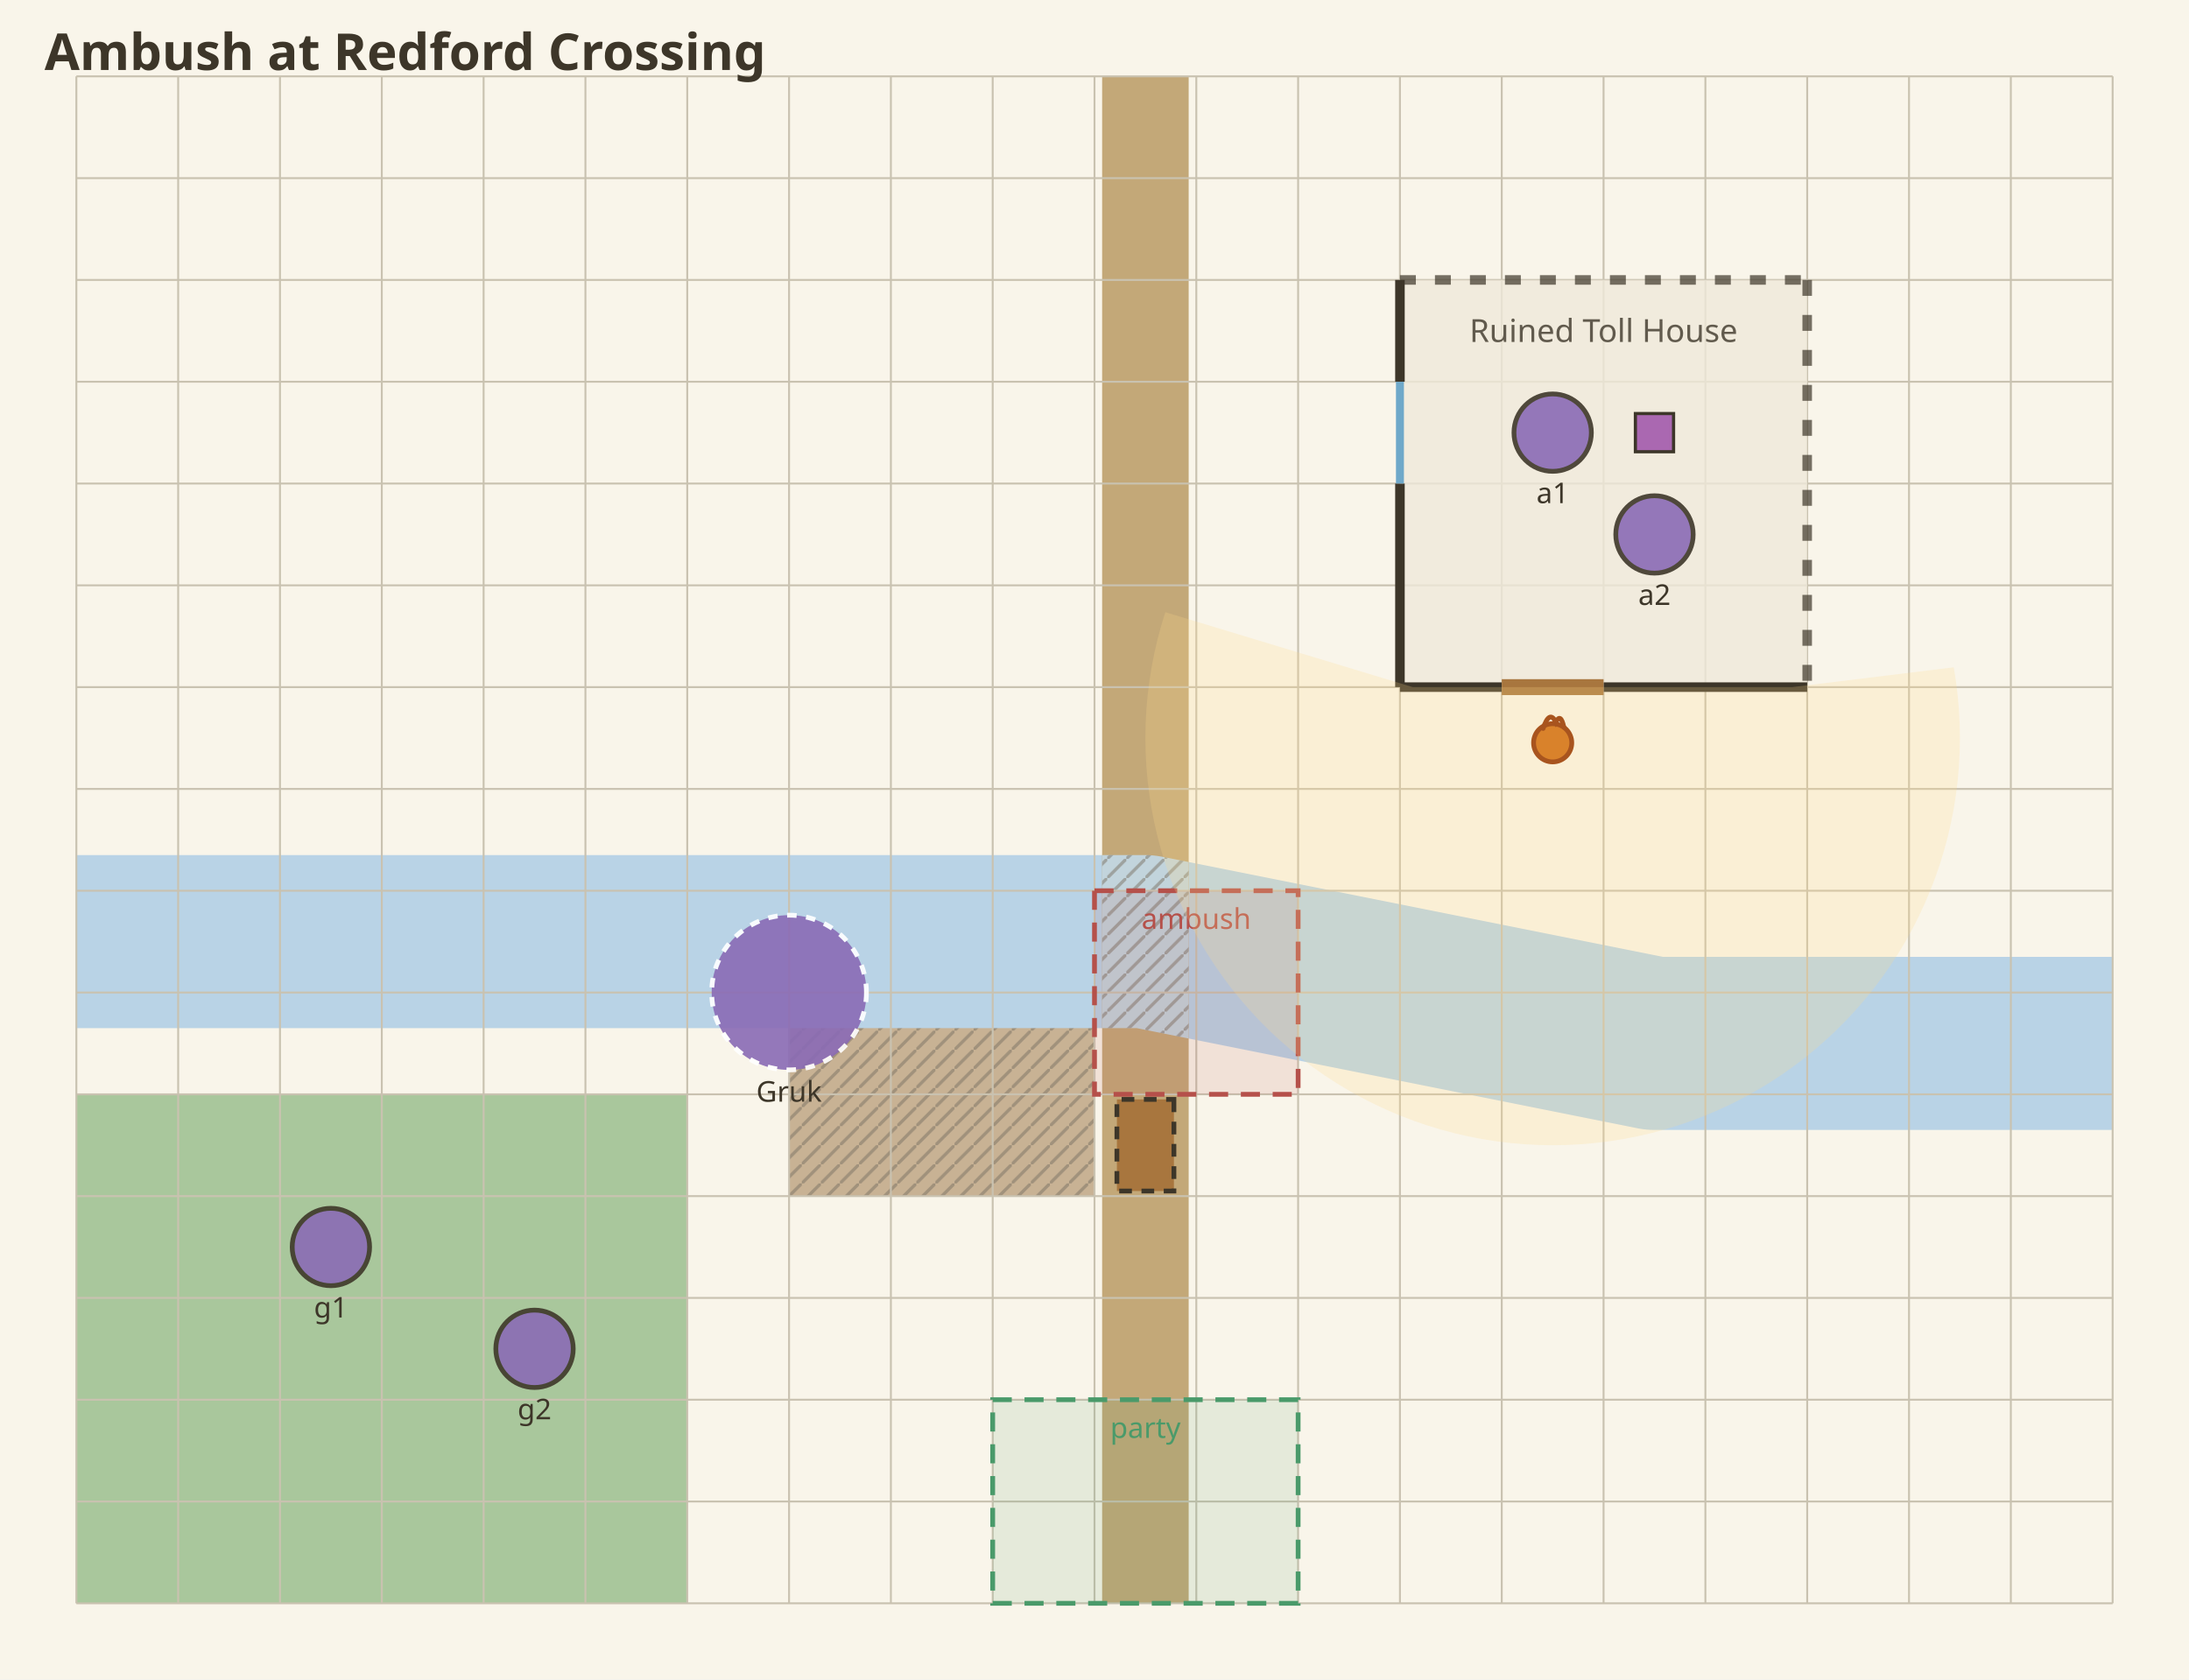
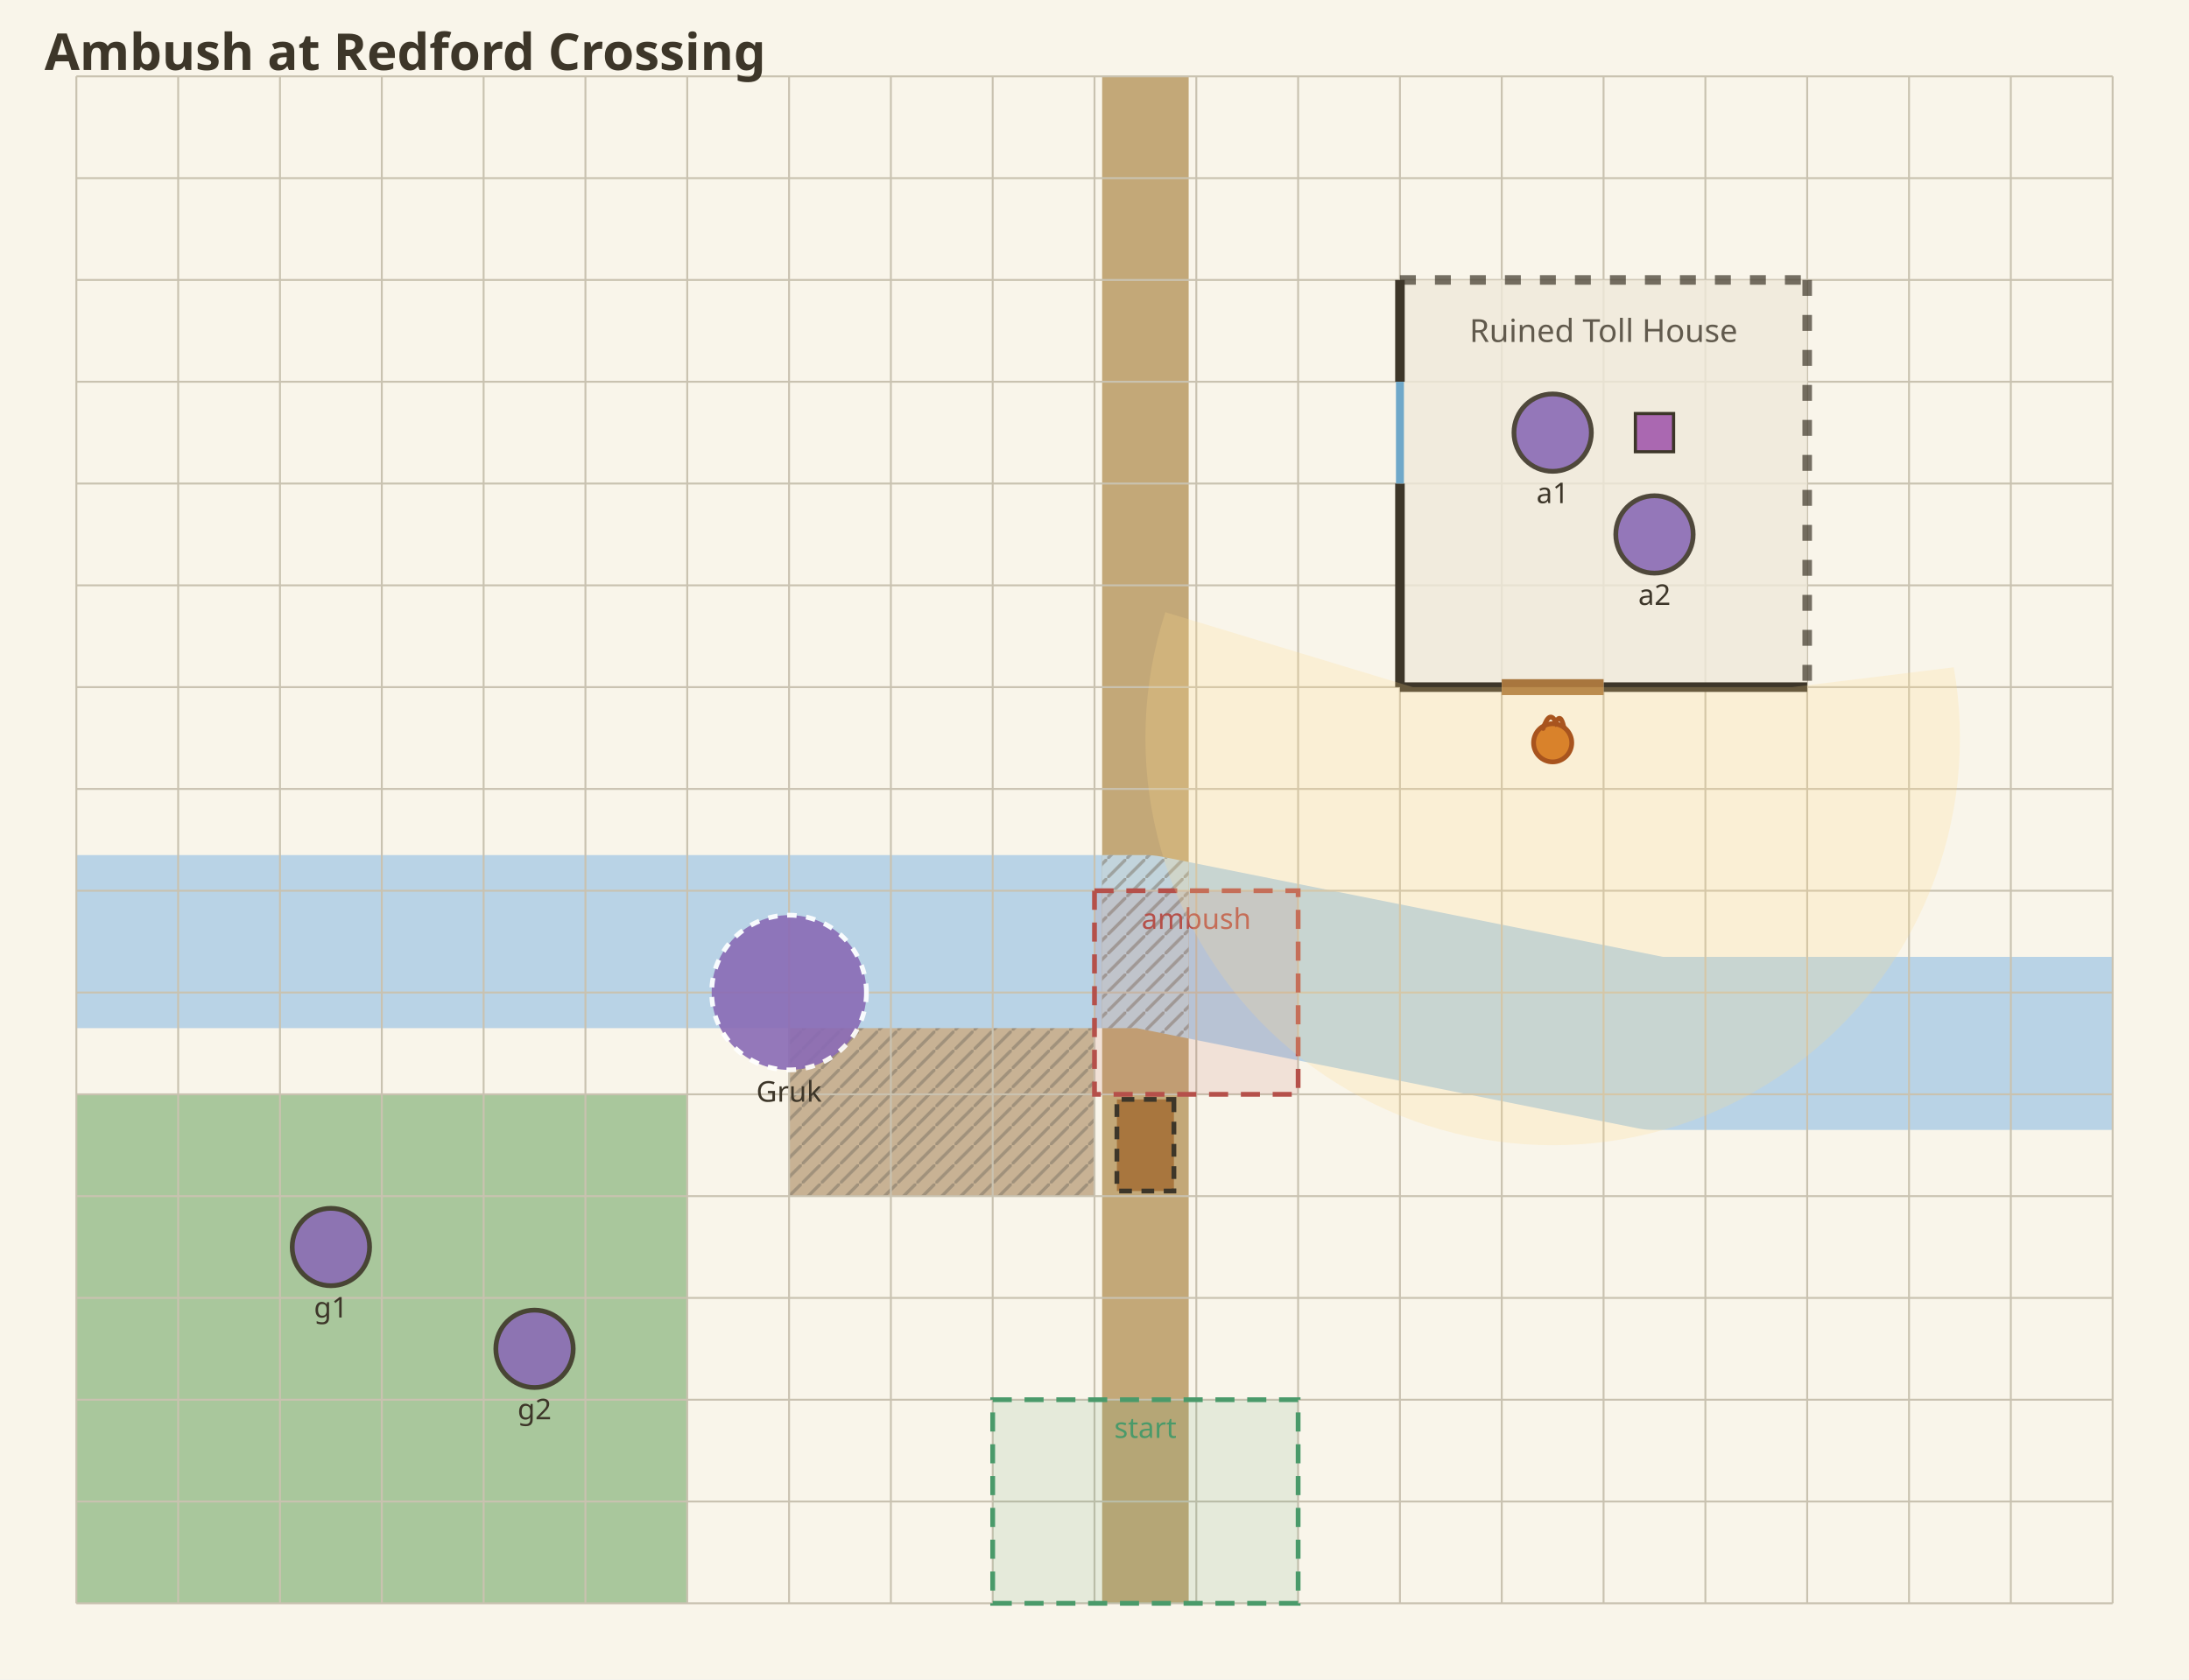
<svg xmlns="http://www.w3.org/2000/svg" viewBox="0 0 688 528" width="688" height="528" font-family="sans-serif">
  <rect x="0" y="0" width="688" height="528" fill="#f9f5ea" />
  <g transform="translate(0 0)">
    <defs>
      <pattern id="hatch" width="6" height="6" patternUnits="userSpaceOnUse">
        <path d="M0,6 L6,0" stroke="#7a7264" stroke-width="1" opacity="0.5" />
      </pattern>
    </defs>
    <g>
      <rect x="24" y="344" width="192" height="160" fill="#a9c79c" />
    </g>
    <g>
      <rect x="248" y="312" width="96" height="64" fill="#c8b294" />
      <rect x="248" y="312" width="96" height="64" fill="url(#hatch)" />
    </g>
    <g id="cd-ambush-at-redford-crossing-redford">
      <polyline points="24,296 200,296 360,296 520,328 664,328" fill="none" stroke="#b9d3e6" stroke-width="54.4" stroke-linecap="butt" stroke-linejoin="round" />
    </g>
    <g id="cd-ambush-at-redford-crossing-tollroad">
      <polyline points="360,24 360,504" fill="none" stroke="#c3a878" stroke-width="27.2" stroke-linecap="butt" stroke-linejoin="round" />
    </g>
    <g>
      <clipPath id="xing-13">
        <polygon points="346.4,24 346.4,504 373.6,504 373.6,24" />
      </clipPath>
      <polyline points="24,296 200,296 360,296 520,328 664,328" fill="none" stroke="#c2d4dc" stroke-width="54.4" stroke-linecap="butt" stroke-linejoin="round" clip-path="url(#xing-13)" />
      <polyline points="24,296 200,296 360,296 520,328 664,328" fill="none" stroke="url(#hatch)" stroke-width="54.4" stroke-linecap="butt" stroke-linejoin="round" clip-path="url(#xing-13)" />
    </g>
    <line x1="24" y1="24" x2="24" y2="504" stroke="#c9c2b0" stroke-width="0.6" />
    <line x1="56" y1="24" x2="56" y2="504" stroke="#c9c2b0" stroke-width="0.6" />
    <line x1="88" y1="24" x2="88" y2="504" stroke="#c9c2b0" stroke-width="0.6" />
    <line x1="120" y1="24" x2="120" y2="504" stroke="#c9c2b0" stroke-width="0.6" />
    <line x1="152" y1="24" x2="152" y2="504" stroke="#c9c2b0" stroke-width="0.6" />
    <line x1="184" y1="24" x2="184" y2="504" stroke="#c9c2b0" stroke-width="0.6" />
    <line x1="216" y1="24" x2="216" y2="504" stroke="#c9c2b0" stroke-width="0.6" />
    <line x1="248" y1="24" x2="248" y2="504" stroke="#c9c2b0" stroke-width="0.6" />
    <line x1="280" y1="24" x2="280" y2="504" stroke="#c9c2b0" stroke-width="0.6" />
    <line x1="312" y1="24" x2="312" y2="504" stroke="#c9c2b0" stroke-width="0.6" />
    <line x1="344" y1="24" x2="344" y2="504" stroke="#c9c2b0" stroke-width="0.6" />
    <line x1="376" y1="24" x2="376" y2="504" stroke="#c9c2b0" stroke-width="0.6" />
    <line x1="408" y1="24" x2="408" y2="504" stroke="#c9c2b0" stroke-width="0.6" />
    <line x1="440" y1="24" x2="440" y2="504" stroke="#c9c2b0" stroke-width="0.6" />
    <line x1="472" y1="24" x2="472" y2="504" stroke="#c9c2b0" stroke-width="0.6" />
    <line x1="504" y1="24" x2="504" y2="504" stroke="#c9c2b0" stroke-width="0.6" />
    <line x1="536" y1="24" x2="536" y2="504" stroke="#c9c2b0" stroke-width="0.6" />
    <line x1="568" y1="24" x2="568" y2="504" stroke="#c9c2b0" stroke-width="0.6" />
    <line x1="600" y1="24" x2="600" y2="504" stroke="#c9c2b0" stroke-width="0.6" />
    <line x1="632" y1="24" x2="632" y2="504" stroke="#c9c2b0" stroke-width="0.6" />
    <line x1="664" y1="24" x2="664" y2="504" stroke="#c9c2b0" stroke-width="0.6" />
    <line x1="24" y1="24" x2="664" y2="24" stroke="#c9c2b0" stroke-width="0.6" />
    <line x1="24" y1="56" x2="664" y2="56" stroke="#c9c2b0" stroke-width="0.6" />
    <line x1="24" y1="88" x2="664" y2="88" stroke="#c9c2b0" stroke-width="0.6" />
    <line x1="24" y1="120" x2="664" y2="120" stroke="#c9c2b0" stroke-width="0.6" />
    <line x1="24" y1="152" x2="664" y2="152" stroke="#c9c2b0" stroke-width="0.6" />
    <line x1="24" y1="184" x2="664" y2="184" stroke="#c9c2b0" stroke-width="0.6" />
    <line x1="24" y1="216" x2="664" y2="216" stroke="#c9c2b0" stroke-width="0.6" />
    <line x1="24" y1="248" x2="664" y2="248" stroke="#c9c2b0" stroke-width="0.6" />
    <line x1="24" y1="280" x2="664" y2="280" stroke="#c9c2b0" stroke-width="0.6" />
    <line x1="24" y1="312" x2="664" y2="312" stroke="#c9c2b0" stroke-width="0.6" />
    <line x1="24" y1="344" x2="664" y2="344" stroke="#c9c2b0" stroke-width="0.6" />
    <line x1="24" y1="376" x2="664" y2="376" stroke="#c9c2b0" stroke-width="0.6" />
    <line x1="24" y1="408" x2="664" y2="408" stroke="#c9c2b0" stroke-width="0.6" />
    <line x1="24" y1="440" x2="664" y2="440" stroke="#c9c2b0" stroke-width="0.6" />
    <line x1="24" y1="472" x2="664" y2="472" stroke="#c9c2b0" stroke-width="0.6" />
    <line x1="24" y1="504" x2="664" y2="504" stroke="#c9c2b0" stroke-width="0.6" />
    <g id="cd-ambush-at-redford-crossing-tollhouse">
      <rect x="440" y="88" width="128" height="128" fill="#efe9da" opacity="0.8" />
      <line x1="440" y1="88" x2="568" y2="88" stroke="#3d3629" stroke-width="3" stroke-dasharray="5 6" opacity="0.7" />
      <line x1="440" y1="216" x2="472" y2="216" stroke="#3d3629" stroke-width="3" opacity="1" />
      <line x1="504" y1="216" x2="568" y2="216" stroke="#3d3629" stroke-width="3" opacity="1" />
      <line x1="440" y1="88" x2="440" y2="120" stroke="#3d3629" stroke-width="3" opacity="1" />
      <line x1="440" y1="152" x2="440" y2="216" stroke="#3d3629" stroke-width="3" opacity="1" />
      <line x1="568" y1="88" x2="568" y2="216" stroke="#3d3629" stroke-width="3" stroke-dasharray="5 6" opacity="0.7" />
    </g>
    <line x1="472" y1="216" x2="504" y2="216" stroke="#a8763e" stroke-width="5" />
    <line x1="440" y1="120" x2="440" y2="152" stroke="#6fa8c9" stroke-width="2.5" />
    <text x="504" y="107.5" font-size="10" fill="#3d3629" opacity="0.8" text-anchor="middle" font-family="sans-serif">Ruined Toll House</text>
-     <text x="360" y="452" font-size="9" fill="#4a9a6a" text-anchor="middle" font-family="sans-serif">party</text>
+     <text x="360" y="452" font-size="9" fill="#4a9a6a" text-anchor="middle" font-family="sans-serif">start</text>
    <text x="376" y="292" font-size="9" fill="#b5504a" text-anchor="middle" font-family="sans-serif">ambush</text>
-     <g id="cd-ambush-at-redford-crossing-party">
+     <g id="cd-ambush-at-redford-crossing-start">
      <rect x="312" y="440" width="96" height="64" fill="#4a9a6a" opacity="0.12" />
      <rect x="312" y="440" width="96" height="64" fill="none" stroke="#4a9a6a" stroke-width="1.5" stroke-dasharray="6 4" />
    </g>
    <g id="cd-ambush-at-redford-crossing-ambush">
      <rect x="344" y="280" width="64" height="64" fill="#b5504a" opacity="0.12" />
      <rect x="344" y="280" width="64" height="64" fill="none" stroke="#b5504a" stroke-width="1.5" stroke-dasharray="6 4" />
    </g>
    <g>
      <rect x="345.6" y="351.04" width="28.8" height="17.92" fill="#a8763e" stroke="#3d3629" stroke-width="1.5" stroke-dasharray="4 3" transform="rotate(90 360 360)" />
    </g>
    <g>
      <polygon points="616,232 615.92,236.47 615.69,240.93 615.3,245.38 614.75,249.81 614.06,254.23 613.2,258.61 612.2,262.97 611.04,267.28 609.74,271.55 608.28,275.78 606.68,279.95 604.93,284.06 603.05,288.11 601.02,292.09 598.85,296 596.55,299.83 594.12,303.58 591.55,307.24 588.87,310.8 586.05,314.28 583.12,317.65 580.08,320.92 576.92,324.08 573.65,327.12 570.28,330.05 566.8,332.87 563.24,335.55 559.58,338.12 555.83,340.55 552,342.85 548.09,345.02 544.11,347.05 540.06,348.93 535.95,350.68 531.78,352.28 527.55,353.74 523.28,355.04 518.97,356.2 514.61,357.2 510.23,358.06 505.81,358.75 501.38,359.3 496.93,359.69 492.47,359.92 488,360 483.53,359.92 479.07,359.69 474.62,359.3 470.19,358.75 465.77,358.06 461.39,357.2 457.03,356.2 452.72,355.04 448.45,353.74 444.22,352.28 440.05,350.68 435.94,348.93 431.89,347.05 427.91,345.02 424,342.85 420.17,340.55 416.42,338.12 412.76,335.55 409.2,332.87 405.72,330.05 402.35,327.12 399.08,324.08 395.92,320.92 392.88,317.65 389.95,314.28 387.13,310.8 384.45,307.24 381.88,303.58 379.45,299.83 377.15,296 374.98,292.09 372.95,288.11 371.07,284.06 369.32,279.95 367.72,275.78 366.26,271.55 364.96,267.28 363.8,262.97 362.8,258.61 361.94,254.23 361.25,249.81 360.7,245.38 360.31,240.93 360.08,236.47 360,232 360.08,227.53 360.31,223.07 360.7,218.62 361.25,214.19 361.94,209.77 362.8,205.39 363.8,201.03 364.96,196.72 366.26,192.45 444.04,216 448.4,216 452.06,216 455.2,216 457.91,216 460.29,216 462.39,216 464.28,216 465.98,216 467.52,216 468.93,216 470.23,216 471.43,216 472.55,216 473.59,216 474.57,216 475.5,216 476.38,216 477.21,216 478,216 478.76,216 479.49,216 480.2,216 480.88,216 481.54,216 482.18,216 482.8,216 483.41,216 484.01,216 484.6,216 485.18,216 485.75,216 486.32,216 486.88,216 487.44,216 488,216 488.56,216 489.12,216 489.68,216 490.25,216 490.82,216 491.4,216 491.99,216 492.59,216 493.2,216 493.82,216 494.46,216 495.12,216 495.8,216 496.51,216 497.24,216 498,216 498.79,216 499.62,216 500.5,216 501.43,216 502.41,216 503.45,216 504.57,216 505.77,216 507.07,216 508.48,216 510.02,216 511.72,216 513.61,216 515.71,216 518.09,216 520.8,216 523.94,216 527.6,216 531.96,216 537.24,216 543.8,216 552.17,216 563.27,216 614.06,209.77 614.75,214.19 615.3,218.62 615.69,223.07 615.92,227.53" fill="#ffd98a" opacity="0.22" />
      <circle cx="488" cy="233.5" r="6" fill="#d9822b" stroke="#a8541e" stroke-width="1.5" />
      <path d="M485 229 Q487 223 489 227 Q490.5 224 491.5 228.5" fill="none" stroke="#a8541e" stroke-width="1.5" stroke-linecap="round" />
    </g>
    <g id="cd-ambush-at-redford-crossing-loot">
      <rect x="514" y="130" width="12" height="12" fill="hsl(294 32% 55%)" stroke="#3d3629" stroke-width="1" />
    </g>
    <g id="cd-ambush-at-redford-crossing-g1">
      <circle cx="104" cy="392" r="12.16" fill="#8a6ab5" opacity="0.9" stroke="#3d3629" stroke-width="1.5" />
    </g>
    <g>
      <circle cx="168" cy="424" r="12.16" fill="#8a6ab5" opacity="0.9" stroke="#3d3629" stroke-width="1.5" />
    </g>
    <g id="cd-ambush-at-redford-crossing-a1">
      <circle cx="488" cy="136" r="12.16" fill="#8a6ab5" opacity="0.9" stroke="#3d3629" stroke-width="1.5" />
    </g>
    <g>
      <circle cx="520" cy="168" r="12.16" fill="#8a6ab5" opacity="0.9" stroke="#3d3629" stroke-width="1.5" />
    </g>
    <g id="cd-ambush-at-redford-crossing-gruk">
      <circle cx="248" cy="312" r="24.32" fill="#8a6ab5" opacity="0.9" stroke="#fff" stroke-width="1.5" stroke-dasharray="3 3" />
    </g>
    <text x="104" y="414.16" font-size="9" fill="#3d3629" text-anchor="middle" font-family="sans-serif">g1</text>
    <text x="168" y="446.16" font-size="9" fill="#3d3629" text-anchor="middle" font-family="sans-serif">g2</text>
    <text x="488" y="158.16" font-size="9" fill="#3d3629" text-anchor="middle" font-family="sans-serif">a1</text>
    <text x="520" y="190.16" font-size="9" fill="#3d3629" text-anchor="middle" font-family="sans-serif">a2</text>
    <text x="248" y="346.32" font-size="9" fill="#3d3629" text-anchor="middle" font-family="sans-serif">Gruk</text>
  </g>
  <text x="14" y="22" font-size="16" font-weight="bold" fill="#3d3629" font-family="sans-serif">Ambush at Redford Crossing</text>
</svg>
